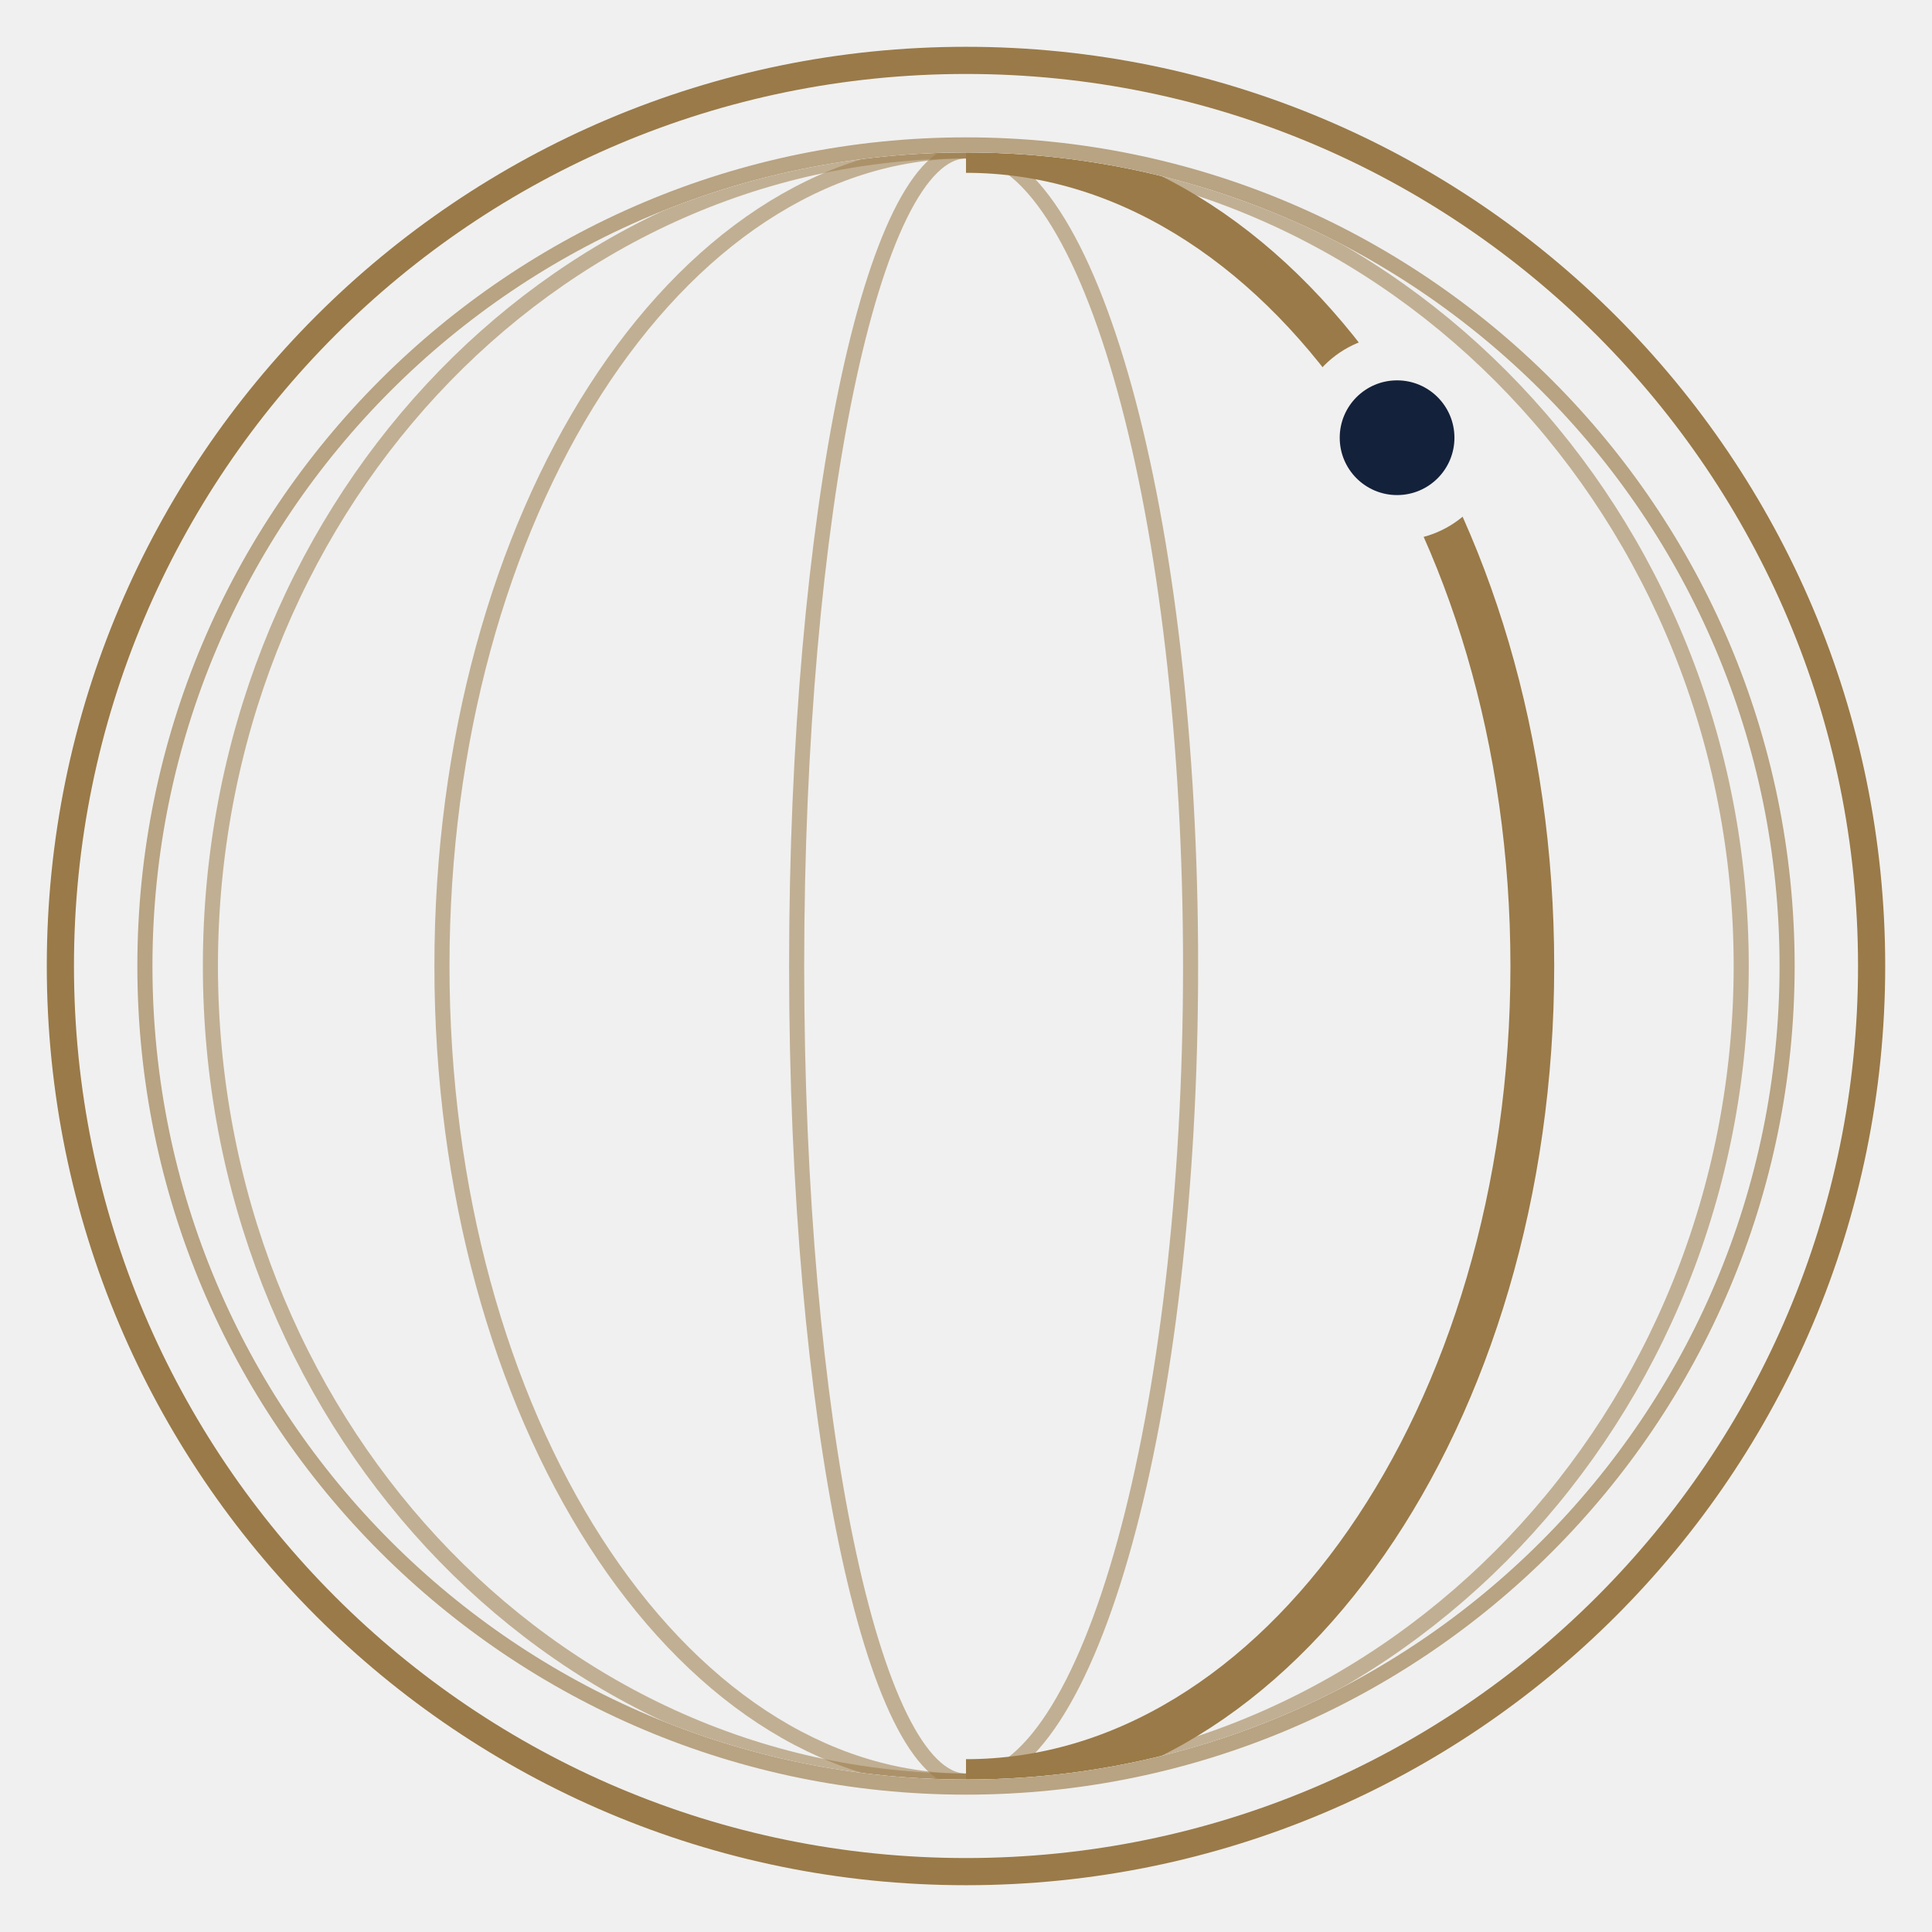
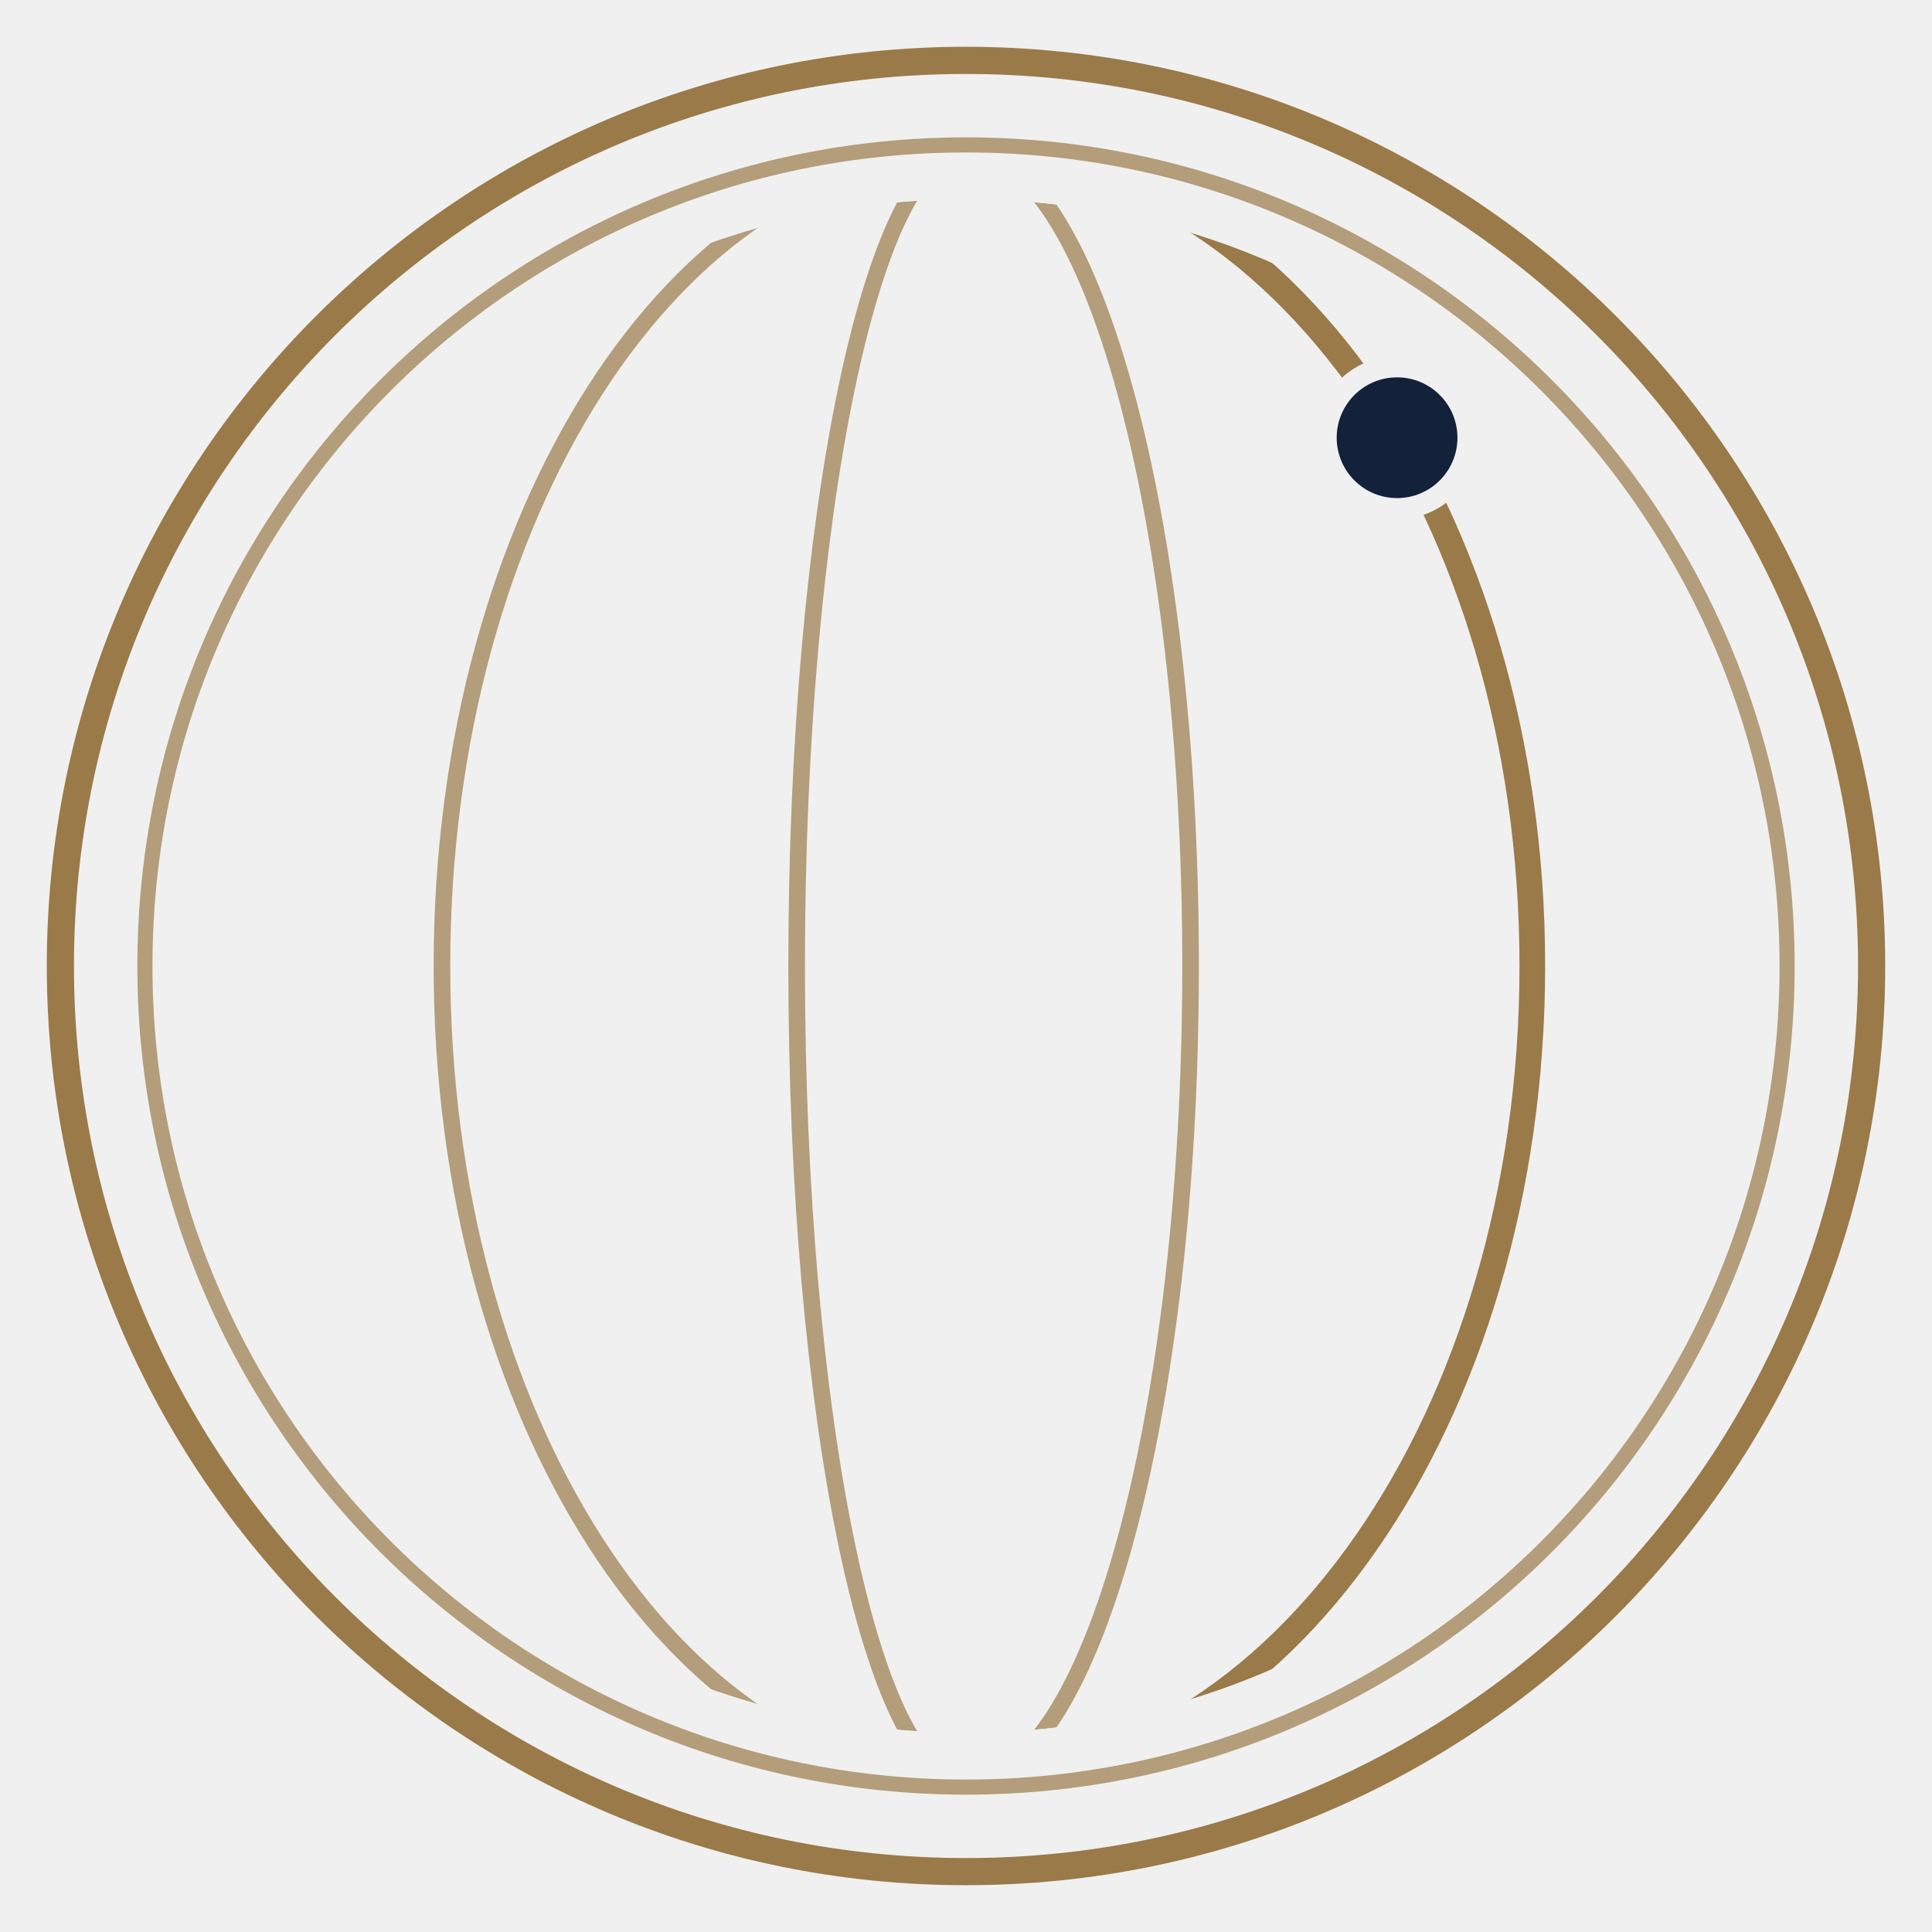
<svg xmlns="http://www.w3.org/2000/svg" viewBox="0 0 64 64">
  <g transform="translate(0 0) scale(1)">
    <defs>
      <clipPath id="e-in">
-         <circle cx="32" cy="32" r="26.95" />
+         <circle cx="32" cy="32" r="25.4" />
      </clipPath>
      <mask id="e-gap" maskUnits="userSpaceOnUse" x="0" y="0" width="64" height="64">
        <rect width="64" height="64" fill="#fff" />
-         <circle cx="46.28" cy="14.5" r="3.4" fill="#000" />
+         <circle cx="46.28" cy="14.5" r="2.7" fill="#000" />
      </mask>
    </defs>
    <g clip-path="url(#e-in)">
      <g mask="url(#e-gap)">
-         <path d="M32 5A25.03 27 0 0 0 32 59" fill="none" stroke="#9a7a48" stroke-width="0.5" stroke-opacity="0.55" />
-         <path d="M32 5A17.36 27 0 0 0 32 59" fill="none" stroke="#9a7a48" stroke-width="0.5" stroke-opacity="0.55" />
-         <path d="M32 5A5.61 27 0 0 0 32 59" fill="none" stroke="#9a7a48" stroke-width="0.5" stroke-opacity="0.55" />
-         <path d="M32 5A7.44 27 0 0 1 32 59" fill="none" stroke="#9a7a48" stroke-width="0.5" stroke-opacity="0.55" />
-         <path d="M32 5A18.76 27 0 0 1 32 59" fill="none" stroke="#9a7a48" stroke-width="1.45" />
-         <path d="M32 5A25.68 27 0 0 1 32 59" fill="none" stroke="#9a7a48" stroke-width="0.5" stroke-opacity="0.55" />
+         <path d="M32 5A17.36 27 0 0 0 32 59" fill="none" stroke="#9a7a48" stroke-width="0.55" stroke-opacity="0.7" />
+         <path d="M32 5A5.61 27 0 0 0 32 59" fill="none" stroke="#9a7a48" stroke-width="0.55" stroke-opacity="0.7" />
+         <path d="M32 5A7.44 27 0 0 1 32 59" fill="none" stroke="#9a7a48" stroke-width="0.55" stroke-opacity="0.7" />
+         <path d="M32 5A18.76 27 0 0 1 32 59" fill="none" stroke="#9a7a48" stroke-width="0.85" />
      </g>
    </g>
    <circle cx="32" cy="32" r="30" fill="none" stroke="#9a7a48" stroke-width="0.9" />
-     <circle cx="32" cy="32" r="27.2" fill="none" stroke="#9a7a48" stroke-width="0.5" stroke-opacity="0.65" />
-     <circle cx="46.28" cy="14.5" r="1.9" fill="#14213a" />
+     <circle cx="32" cy="32" r="27.2" fill="none" stroke="#9a7a48" stroke-width="0.5" stroke-opacity="0.7" />
+     <circle cx="46.28" cy="14.5" r="2" fill="#14213a" />
  </g>
</svg>
